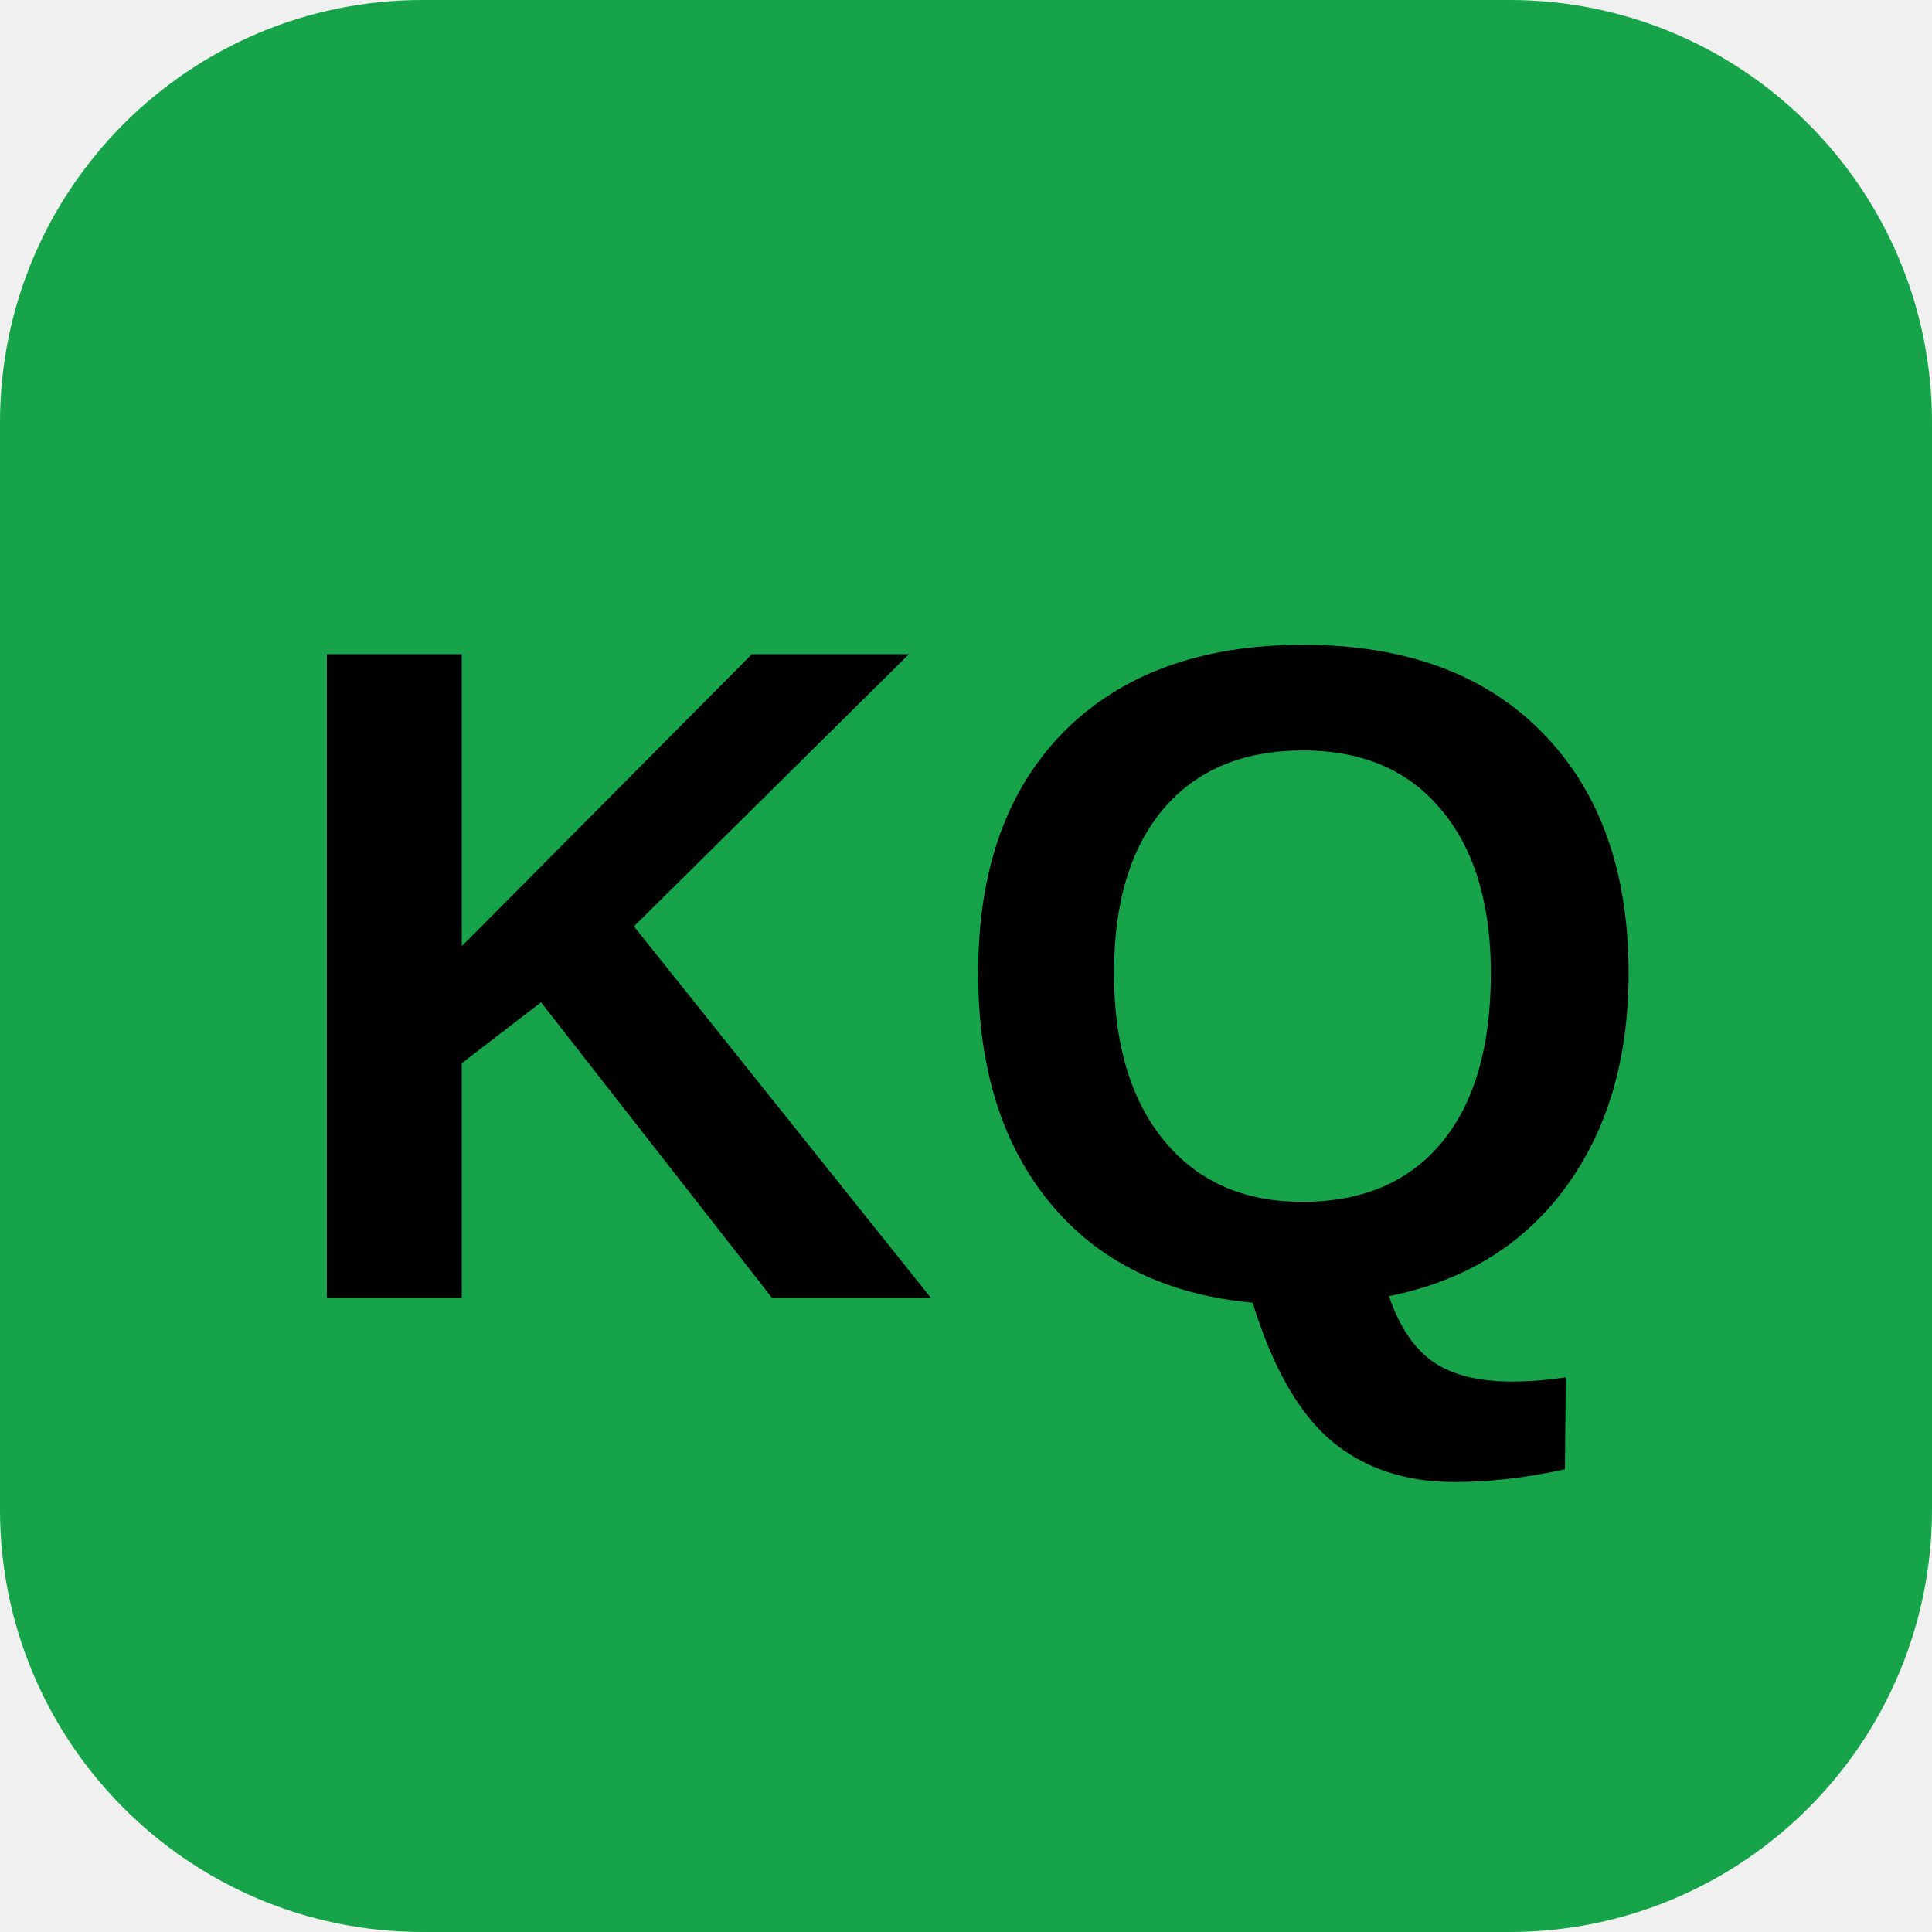
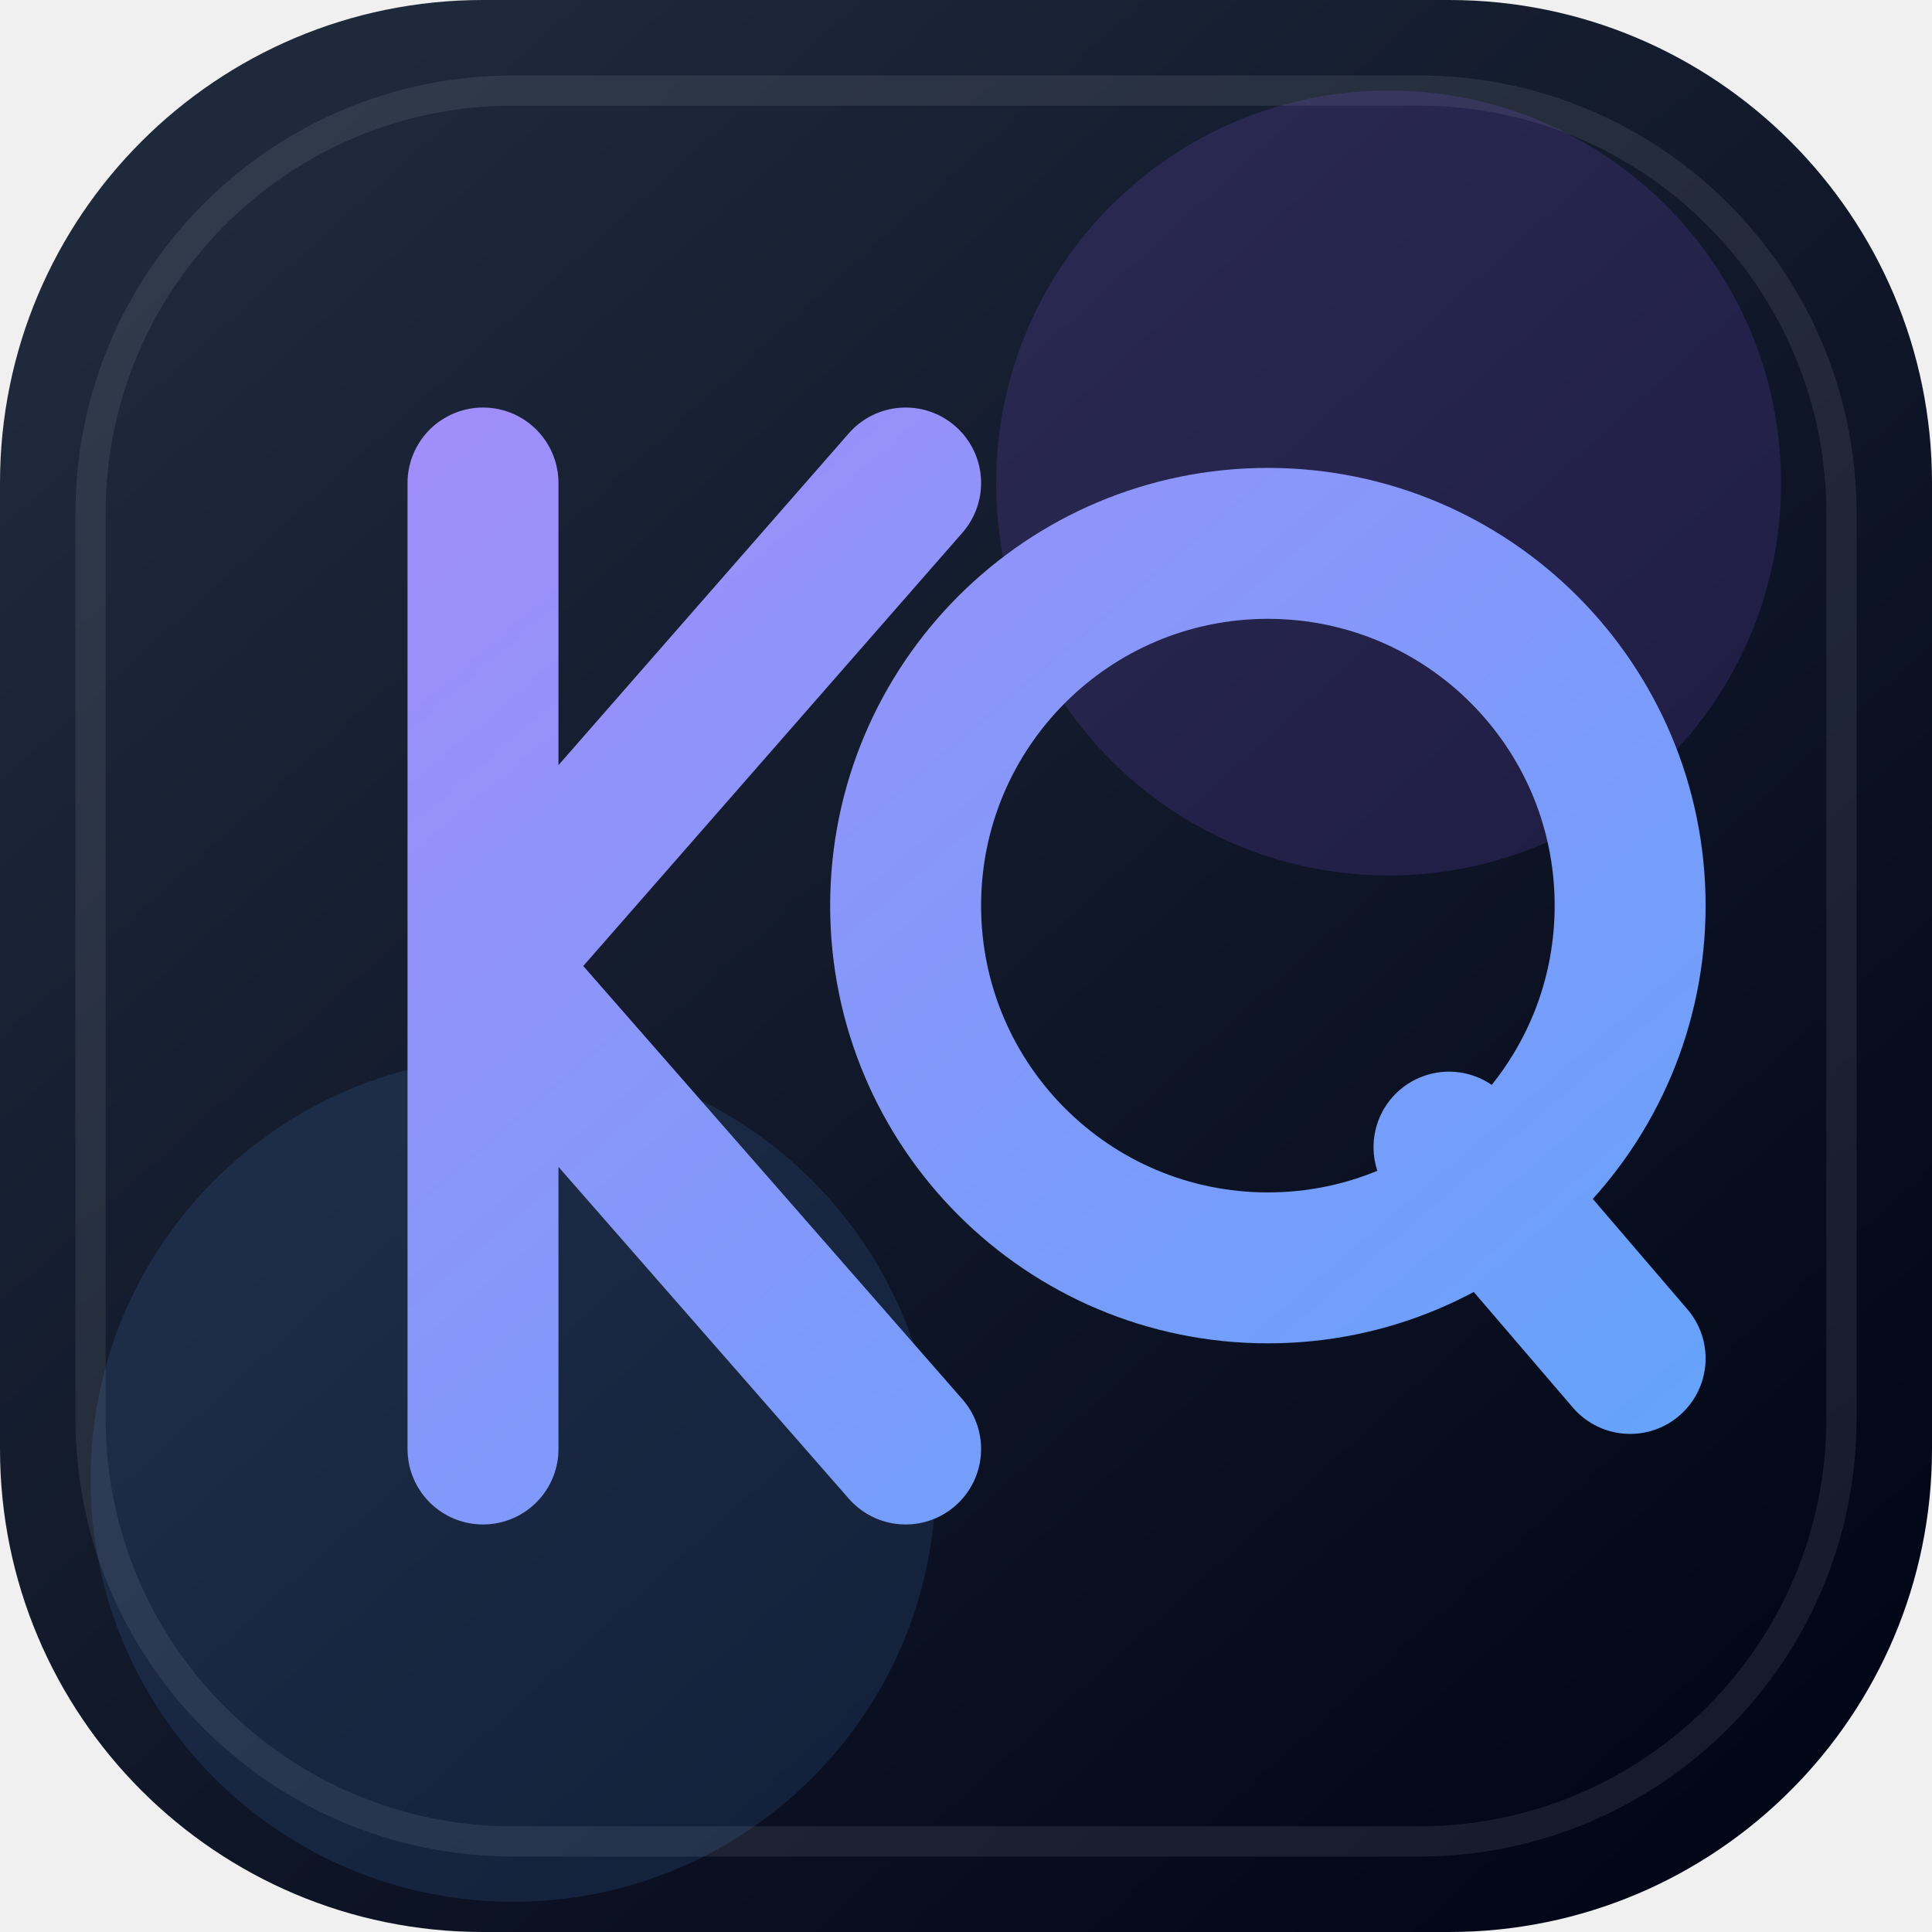
<svg xmlns="http://www.w3.org/2000/svg" viewBox="0 0 64 64">
-   <rect width="64" height="64" rx="14" fill="#16a34a" />
-   <text x="32" y="43" fill="#000000" font-family="Arial, sans-serif" font-size="31" font-weight="700" text-anchor="middle">KQ</text>
+   <defs>
+     <linearGradient id="kyoquan-mark" x1="12" y1="8" x2="53" y2="56" gradientUnits="userSpaceOnUse">
+       <stop stop-color="#a78bfa" />
+       <stop offset="1" stop-color="#60a5fa" />
+     </linearGradient>
+     <linearGradient id="kyoquan-surface" x1="8" y1="6" x2="57" y2="60" gradientUnits="userSpaceOnUse">
+       <stop stop-color="#1e293b" />
+       <stop offset="1" stop-color="#020617" />
+     </linearGradient>
+   </defs>
+   <rect width="64" height="64" rx="16" fill="url(#kyoquan-surface)" />
+   <rect x="3" y="3" width="58" height="58" rx="14" fill="none" stroke="#ffffff" stroke-opacity=".08" />
+   <circle cx="46" cy="16" r="13" fill="#8b5cf6" fill-opacity=".16" />
+   <circle cx="17" cy="49" r="14" fill="#60a5fa" fill-opacity=".12" />
+   <g fill="none" stroke="url(#kyoquan-mark)" stroke-linecap="round" stroke-linejoin="round" stroke-width="5">
+     <path d="M16 16v32M16 32l14-16M16 32l14 16" />
+     <circle cx="42" cy="30" r="12" />
+     <path d="m48 38 6 7" />
+   </g>
</svg>
